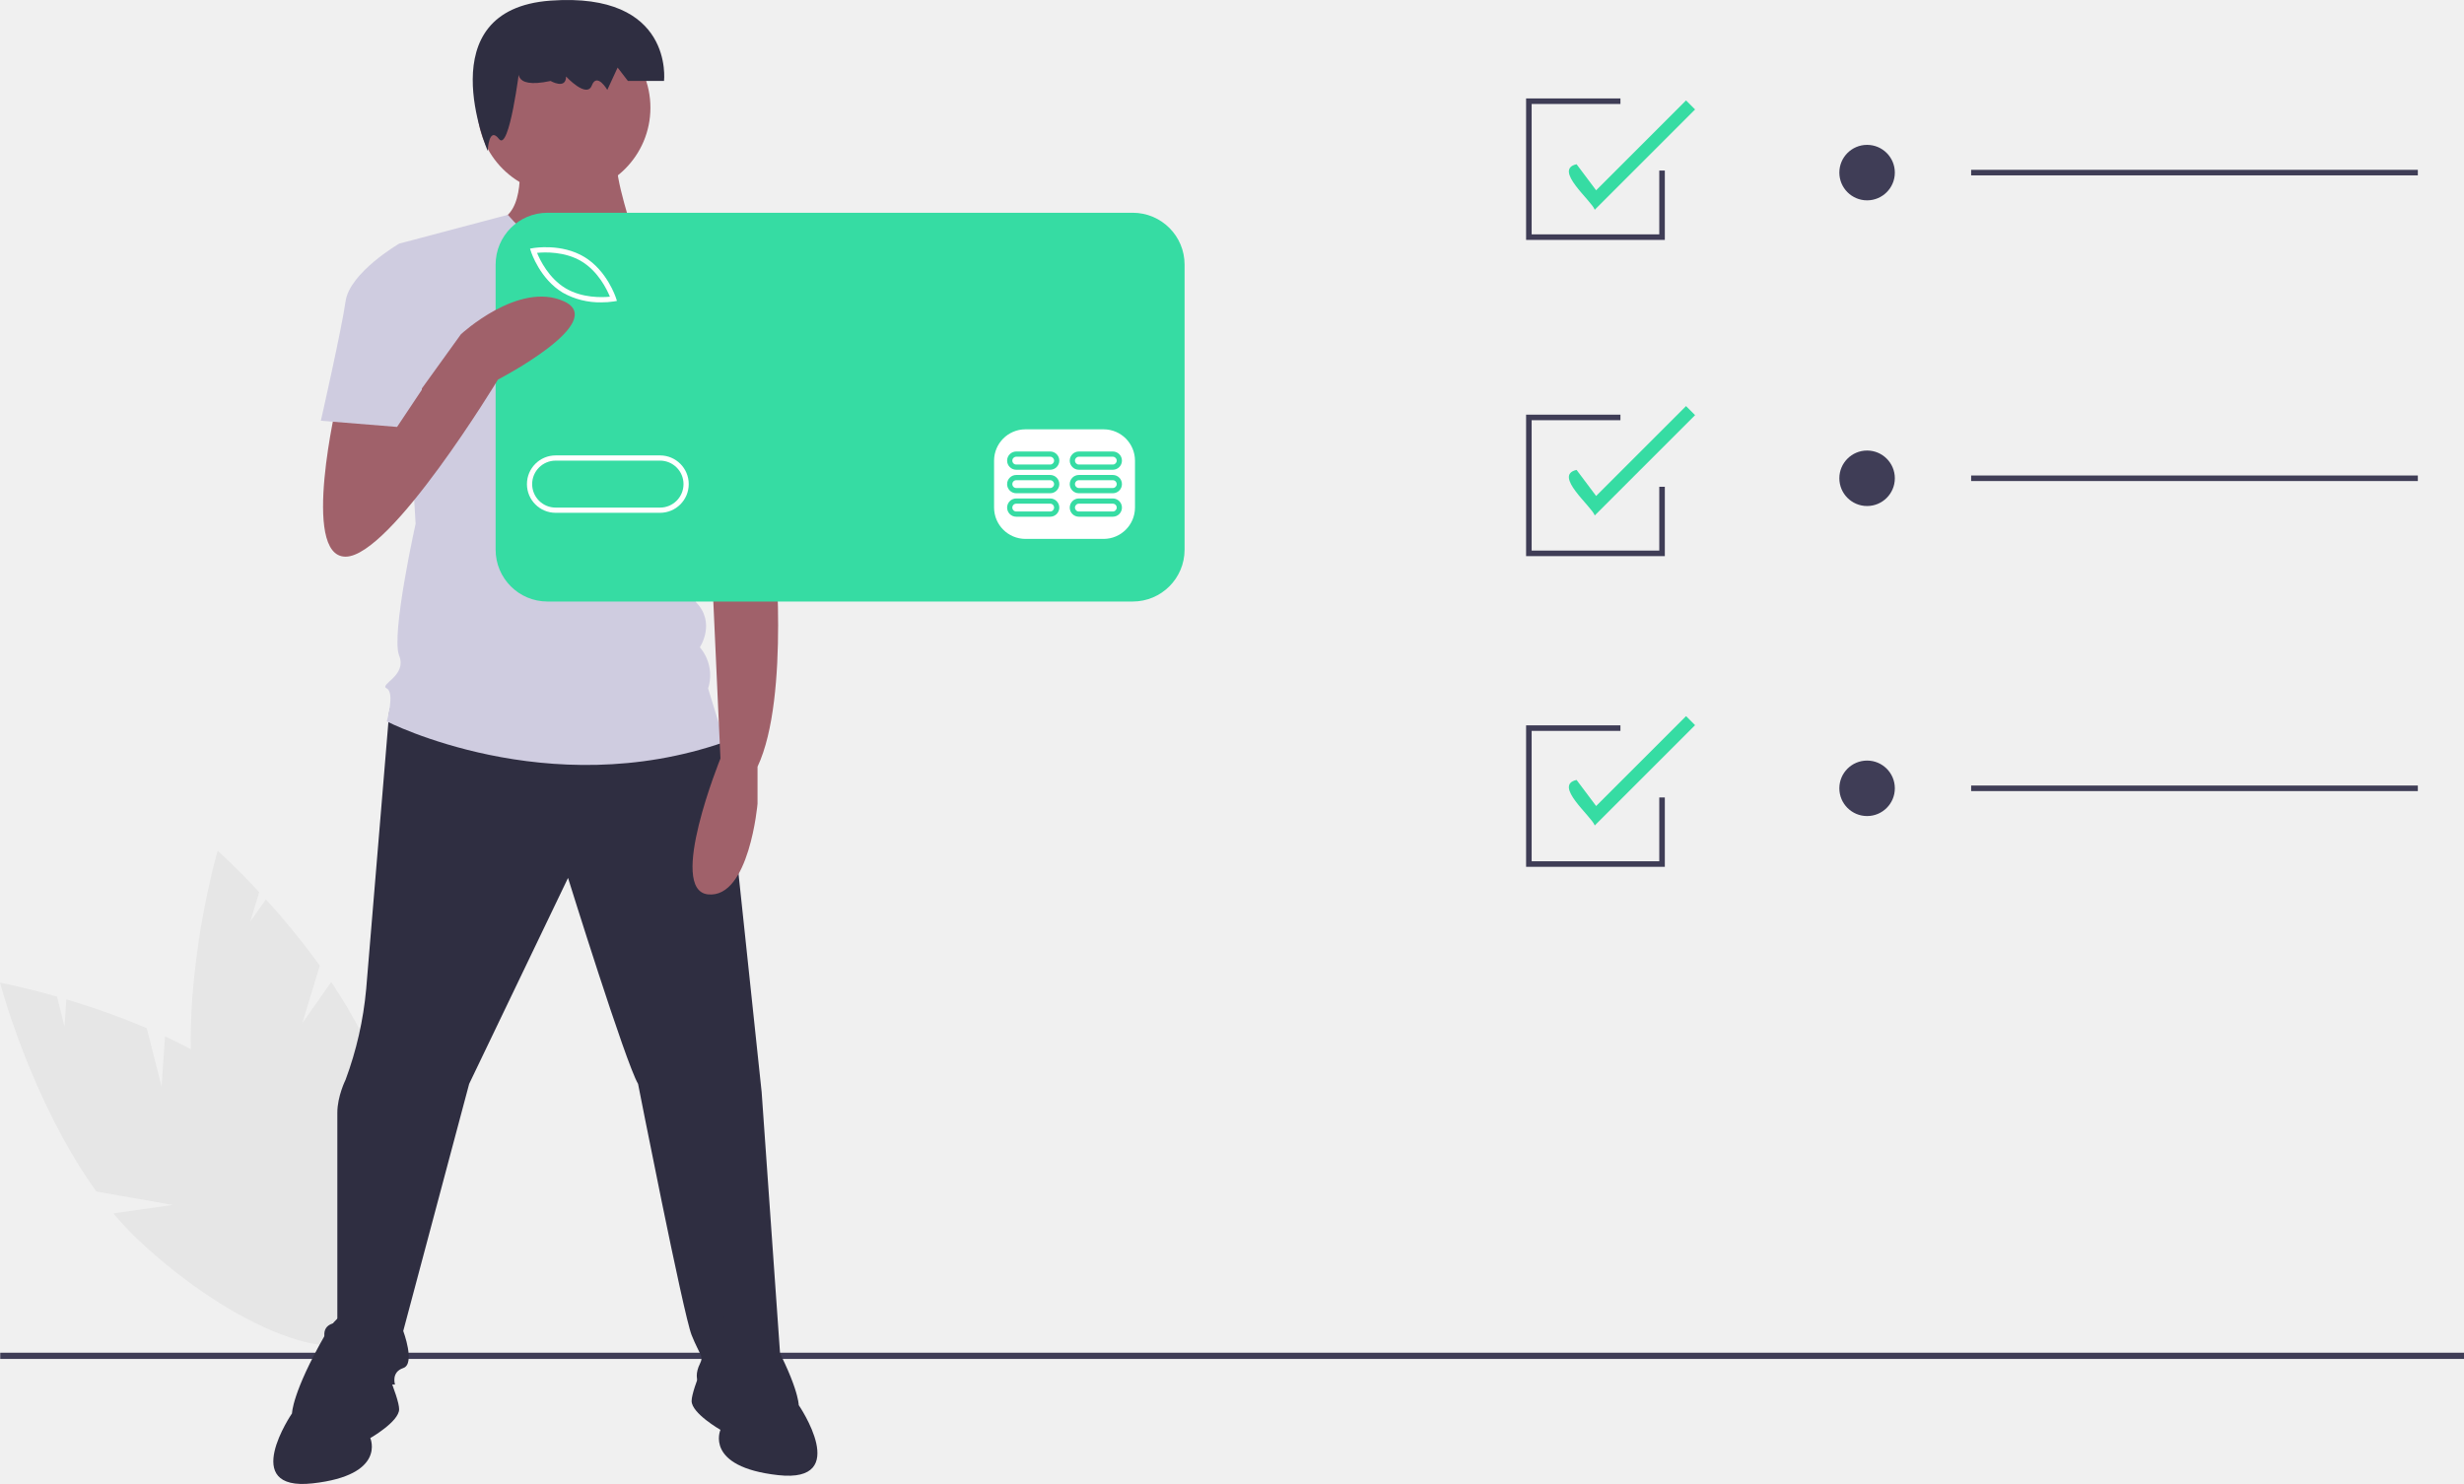
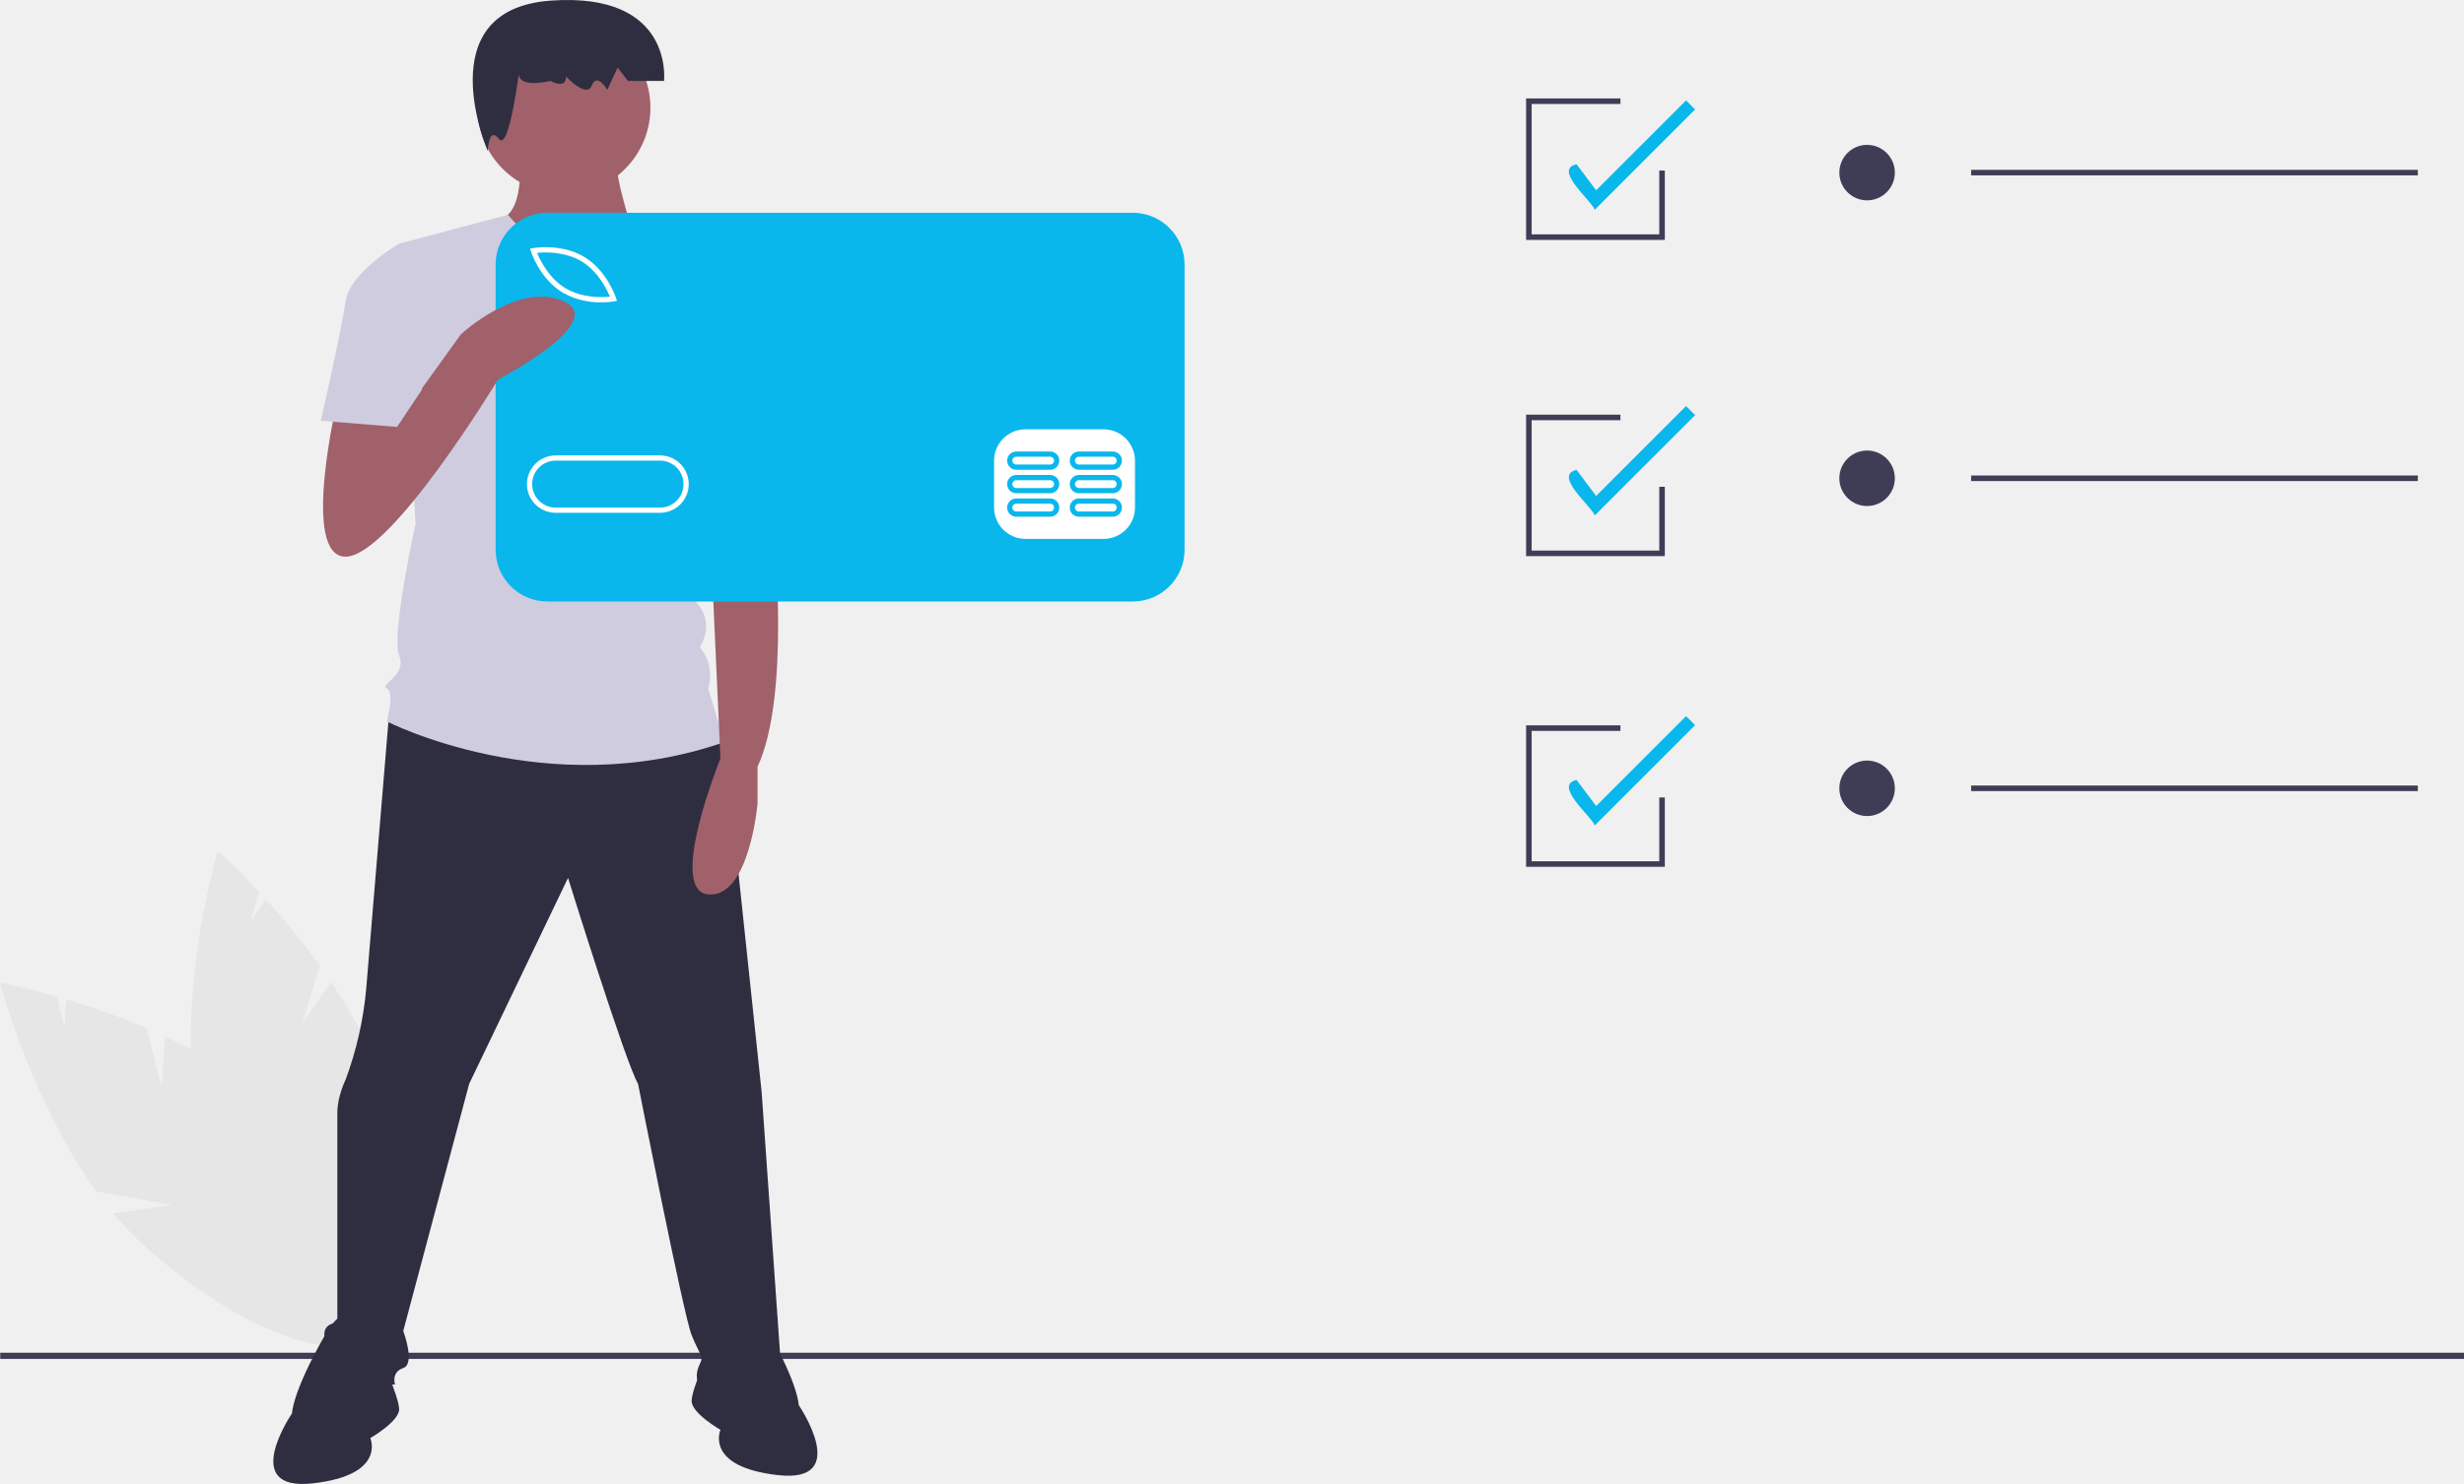
<svg xmlns="http://www.w3.org/2000/svg" id="a139742c-031f-4297-9910-0b661ecf4262" data-name="Layer 1" width="888.08" height="534.97" viewBox="0 0 888.08 534.97">
  <path d="M214.195,574.215l-5.333-21.034A273.135,273.135,0,0,0,179.884,542.785l-.673,9.775L176.48,541.791c-12.212-3.487-20.52-5.023-20.52-5.023s11.222,42.674,34.759,75.298l27.426,4.818-21.307,3.072a110.502,110.502,0,0,0,9.531,10.1c34.24,31.782,72.377,46.364,85.181,32.569s-4.573-50.742-38.813-82.524c-10.615-9.853-23.949-17.76-37.297-23.982Z" transform="translate(-155.9601 -182.5151)" fill="#e6e6e6" />
  <path d="M264.916,551.373l6.307-20.763a273.133,273.133,0,0,0-19.433-23.878l-5.629,8.02,3.229-10.631C240.739,494.823,234.421,489.214,234.421,489.214s-12.452,42.331-9.166,82.426l20.988,18.301-19.827-8.384a110.504,110.504,0,0,0,2.938,13.573c12.883,44.906,37.992,77.101,56.084,71.911s22.314-45.801,9.431-90.706c-3.994-13.921-11.322-27.582-19.531-39.809Z" transform="translate(-155.9601 -182.5151)" fill="#e6e6e6" />
  <rect x="0.08" y="487.65" width="888" height="2.241" fill="#3f3d56" />
  <path d="M296.338,438.128s-6.915,83.148-8.4,100.966a126.71,126.71,0,0,1-7.424,32.665s-2.97,5.939-2.97,11.878v75.723s-5.939,0-4.454,5.939,2.97,16.332,2.97,16.332h22.272s-1.485-4.454,2.97-5.939,0-13.363,0-13.363l23.756-89.086,35.634-74.238s20.787,66.815,25.241,74.238c0,0,16.332,83.147,19.302,90.571s4.454,7.424,2.97,10.393-1.485,5.939,0,7.424,29.695,0,29.695,0l-7.424-105.419L417.113,450.008l-68.299-20.787Z" transform="translate(-155.9601 -182.5151)" fill="#2f2e41" />
  <path d="M292.392,669.753s-7.424-26.726-19.302-5.939-11.878,28.211-11.878,28.211-19.302,28.211,7.424,25.241,20.787-16.332,20.787-16.332,10.393-5.939,10.393-10.393S292.392,669.753,292.392,669.753Z" transform="translate(-155.9601 -182.5151)" fill="#2f2e41" />
  <path d="M412.659,666.784s7.424-26.726,19.302-5.939,11.878,28.211,11.878,28.211,19.302,28.211-7.424,25.241-20.787-16.332-20.787-16.332-10.393-5.939-10.393-10.393S412.659,666.784,412.659,666.784Z" transform="translate(-155.9601 -182.5151)" fill="#2f2e41" />
  <path d="M342.874,237.686s2.97,19.302-5.939,23.756,19.302,20.787,26.726,20.787S384.448,267.381,384.448,267.381s-7.424-22.272-5.939-26.726Z" transform="translate(-155.9601 -182.5151)" fill="#a0616a" />
  <circle cx="203.247" cy="38.838" r="31.18" fill="#a0616a" />
  <path d="M420.082,285.198l-37.118-22.489s-21.119,23.973-43.967-2.752l-39.181,10.393,5.939,100.964s-8.909,40.089-5.939,47.513-7.424,10.393-4.454,11.878,0,11.878,0,11.878,57.906,29.695,121.751,7.424l-5.939-19.302a15.58,15.58,0,0,0-2.97-14.848s5.939-8.909-1.485-16.332c0,0,2.97-13.363-4.454-19.302l-1.485-20.787,4.454-10.393Z" transform="translate(-155.9601 -182.5151)" fill="#cfcce0" />
  <path d="M343.25,206.875s-3.717,8.045,11.152,4.827c0,0,5.576,3.218,5.576-1.609,0,0,7.435,8.045,9.293,3.218s5.576,1.609,5.576,1.609l3.717-8.045,3.717,4.827H395.292s3.717-32.179-40.89-28.961-22.663,54.202-22.663,54.202.359-9.152,4.077-4.325S343.25,206.875,343.25,206.875Z" transform="translate(-155.9601 -182.5151)" fill="#2f2e41" />
  <path d="M433.445,344.589l1.485,31.18s5.939,57.906-5.939,83.147v13.363s-2.97,34.15-17.817,32.665,4.454-48.997,4.454-48.997l-2.97-65.33L409.689,353.498Z" transform="translate(-155.9601 -182.5151)" fill="#a0616a" />
  <path d="M403.75,286.683l14.811-2.406a72.313,72.313,0,0,1,20.823,38.041c4.454,23.756,5.939,28.211,5.939,28.211L409.689,359.437l-19.302-37.119Z" transform="translate(-155.9601 -182.5151)" fill="#cfcce0" />
  <rect x="184.017" y="87.223" width="234.311" height="116.395" fill="#fff" />
-   <path d="M365.562,276.738c-6.02-3.62-13.278-3.344-16.037-3.067,1.051,2.565,4.204,9.109,10.223,12.731,6.034,3.629,13.283,3.344,16.038,3.07C374.736,286.907,371.583,280.361,365.562,276.738Z" transform="translate(-155.9601 -182.5151)" fill="#36dca3" />
-   <path d="M393.849,348.571H356.226a8.465,8.465,0,1,0,0,16.931h37.624a8.465,8.465,0,1,0,0-16.931Z" transform="translate(-155.9601 -182.5151)" fill="#36dca3" />
-   <path d="M564.221,259.215H353.278A18.686,18.686,0,0,0,334.592,277.901V380.677a18.686,18.686,0,0,0,18.686,18.686H564.221a18.686,18.686,0,0,0,18.686-18.686V277.901A18.686,18.686,0,0,0,564.221,259.215ZM348.059,271.961c.417-.075,10.294-1.756,18.473,3.165,8.179,4.921,11.321,14.436,11.451,14.838l.331,1.026-1.061.188a28.175,28.175,0,0,1-4.578.336,27.256,27.256,0,0,1-13.896-3.502c-8.179-4.92-11.321-14.435-11.45-14.837l-.331-1.026Zm45.79,95.421H356.226a10.346,10.346,0,0,1,0-20.693h37.624a10.346,10.346,0,1,1,0,20.693Zm171.187-1.881a11.32,11.32,0,0,1-11.287,11.287H525.531a11.32,11.32,0,0,1-11.287-11.287V348.571a11.32,11.32,0,0,1,11.287-11.287h28.218a11.32,11.32,0,0,1,11.287,11.287Z" transform="translate(-155.9601 -182.5151)" fill="#36dca3" />
-   <path d="M534.467,362.209H522.239a3.292,3.292,0,0,0,0,6.584H534.467a3.292,3.292,0,0,0,0-6.584Zm0,4.703H522.239a1.411,1.411,0,1,1,0-2.822H534.467a1.411,1.411,0,0,1,0,2.822Z" transform="translate(-155.9601 -182.5151)" fill="#36dca3" />
-   <path d="M557.041,362.209H544.813a3.292,3.292,0,0,0,0,6.584h12.228a3.292,3.292,0,0,0,0-6.584Zm0,4.703H544.813a1.411,1.411,0,1,1,0-2.822h12.228a1.411,1.411,0,0,1,0,2.822Z" transform="translate(-155.9601 -182.5151)" fill="#36dca3" />
-   <path d="M534.467,353.744H522.239a3.292,3.292,0,0,0,0,6.584H534.467a3.292,3.292,0,0,0,0-6.584Zm0,4.703H522.239a1.411,1.411,0,1,1,0-2.822H534.467a1.411,1.411,0,1,1,0,2.822Z" transform="translate(-155.9601 -182.5151)" fill="#36dca3" />
-   <path d="M557.041,353.744H544.813a3.292,3.292,0,0,0,0,6.584h12.228a3.292,3.292,0,0,0,0-6.584Zm0,4.703H544.813a1.411,1.411,0,1,1,0-2.822h12.228a1.411,1.411,0,1,1,0,2.822Z" transform="translate(-155.9601 -182.5151)" fill="#36dca3" />
-   <path d="M534.467,345.279H522.239a3.292,3.292,0,0,0,0,6.584H534.467a3.292,3.292,0,0,0,0-6.584Zm0,4.703H522.239a1.411,1.411,0,1,1,0-2.822H534.467a1.411,1.411,0,0,1,0,2.822Z" transform="translate(-155.9601 -182.5151)" fill="#36dca3" />
-   <path d="M557.041,345.279H544.813a3.292,3.292,0,0,0,0,6.584h12.228a3.292,3.292,0,0,0,0-6.584Zm0,4.703H544.813a1.411,1.411,0,1,1,0-2.822h12.228a1.411,1.411,0,0,1,0,2.822Z" transform="translate(-155.9601 -182.5151)" fill="#36dca3" />
+   <path d="M365.562,276.738c-6.02-3.62-13.278-3.344-16.037-3.067,1.051,2.565,4.204,9.109,10.223,12.731,6.034,3.629,13.283,3.344,16.038,3.07C374.736,286.907,371.583,280.361,365.562,276.738Z" transform="translate(-155.9601 -182.5151)" fill="#09b7ec" />
+   <path d="M393.849,348.571H356.226a8.465,8.465,0,1,0,0,16.931h37.624a8.465,8.465,0,1,0,0-16.931Z" transform="translate(-155.9601 -182.5151)" fill="#09b7ec" />
+   <path d="M564.221,259.215H353.278A18.686,18.686,0,0,0,334.592,277.901V380.677a18.686,18.686,0,0,0,18.686,18.686H564.221a18.686,18.686,0,0,0,18.686-18.686V277.901A18.686,18.686,0,0,0,564.221,259.215ZM348.059,271.961c.417-.075,10.294-1.756,18.473,3.165,8.179,4.921,11.321,14.436,11.451,14.838l.331,1.026-1.061.188a28.175,28.175,0,0,1-4.578.336,27.256,27.256,0,0,1-13.896-3.502c-8.179-4.92-11.321-14.435-11.45-14.837l-.331-1.026Zm45.79,95.421H356.226a10.346,10.346,0,0,1,0-20.693h37.624a10.346,10.346,0,1,1,0,20.693Zm171.187-1.881a11.32,11.32,0,0,1-11.287,11.287H525.531a11.32,11.32,0,0,1-11.287-11.287V348.571a11.32,11.32,0,0,1,11.287-11.287h28.218a11.32,11.32,0,0,1,11.287,11.287Z" transform="translate(-155.9601 -182.5151)" fill="#09b7ec" />
+   <path d="M534.467,362.209H522.239a3.292,3.292,0,0,0,0,6.584H534.467a3.292,3.292,0,0,0,0-6.584Zm0,4.703H522.239a1.411,1.411,0,1,1,0-2.822H534.467a1.411,1.411,0,0,1,0,2.822Z" transform="translate(-155.9601 -182.5151)" fill="#09b7ec" />
+   <path d="M557.041,362.209H544.813a3.292,3.292,0,0,0,0,6.584h12.228a3.292,3.292,0,0,0,0-6.584Zm0,4.703H544.813a1.411,1.411,0,1,1,0-2.822h12.228a1.411,1.411,0,0,1,0,2.822Z" transform="translate(-155.9601 -182.5151)" fill="#09b7ec" />
+   <path d="M534.467,353.744H522.239a3.292,3.292,0,0,0,0,6.584H534.467a3.292,3.292,0,0,0,0-6.584Zm0,4.703H522.239a1.411,1.411,0,1,1,0-2.822H534.467a1.411,1.411,0,1,1,0,2.822Z" transform="translate(-155.9601 -182.5151)" fill="#09b7ec" />
+   <path d="M557.041,353.744H544.813a3.292,3.292,0,0,0,0,6.584h12.228a3.292,3.292,0,0,0,0-6.584Zm0,4.703H544.813a1.411,1.411,0,1,1,0-2.822h12.228a1.411,1.411,0,1,1,0,2.822Z" transform="translate(-155.9601 -182.5151)" fill="#09b7ec" />
+   <path d="M534.467,345.279H522.239a3.292,3.292,0,0,0,0,6.584H534.467a3.292,3.292,0,0,0,0-6.584Zm0,4.703H522.239a1.411,1.411,0,1,1,0-2.822H534.467a1.411,1.411,0,0,1,0,2.822Z" transform="translate(-155.9601 -182.5151)" fill="#09b7ec" />
+   <path d="M557.041,345.279H544.813a3.292,3.292,0,0,0,0,6.584h12.228a3.292,3.292,0,0,0,0-6.584Zm0,4.703H544.813a1.411,1.411,0,1,1,0-2.822h12.228a1.411,1.411,0,0,1,0,2.822Z" transform="translate(-155.9601 -182.5151)" fill="#09b7ec" />
  <path d="M277.545,326.772s-13.363,56.421,2.97,56.421,54.936-63.845,54.936-63.845,40.089-20.787,23.756-28.211-37.119,11.878-37.119,11.878l-23.985,33.3-1.256-16.967Z" transform="translate(-155.9601 -182.5151)" fill="#a0616a" />
  <path d="M308.725,279.259l-8.909-8.909s-17.817,10.393-19.302,20.787-8.909,43.058-8.909,43.058l27.468,2.227,8.909-13.363Z" transform="translate(-155.9601 -182.5151)" fill="#cfcce0" />
-   <path d="M730.743,258.138c-1.119-3.303-15.145-14.53-6.55-16.417l7.049,9.399,32.407-32.406,3.259,3.259Z" transform="translate(-155.9601 -182.5151)" fill="#36dca3" />
-   <path d="M730.743,368.332c-1.119-3.303-15.145-14.53-6.55-16.417l7.049,9.399,32.407-32.406,3.259,3.259Z" transform="translate(-155.9601 -182.5151)" fill="#36dca3" />
-   <path d="M730.743,480.1c-1.119-3.303-15.145-14.53-6.55-16.417l7.049,9.399,32.407-32.406,3.259,3.259Z" transform="translate(-155.9601 -182.5151)" fill="#36dca3" />
+   <path d="M730.743,258.138c-1.119-3.303-15.145-14.53-6.55-16.417l7.049,9.399,32.407-32.406,3.259,3.259Z" transform="translate(-155.9601 -182.5151)" fill="#09b7ec" />
+   <path d="M730.743,368.332c-1.119-3.303-15.145-14.53-6.55-16.417l7.049,9.399,32.407-32.406,3.259,3.259Z" transform="translate(-155.9601 -182.5151)" fill="#09b7ec" />
+   <path d="M730.743,480.1c-1.119-3.303-15.145-14.53-6.55-16.417l7.049,9.399,32.407-32.406,3.259,3.259Z" transform="translate(-155.9601 -182.5151)" fill="#09b7ec" />
  <circle cx="672.941" cy="62.223" r="10" fill="#3f3d56" />
  <rect x="710.441" y="61.223" width="161" height="2" fill="#3f3d56" />
  <circle cx="672.941" cy="172.417" r="10" fill="#3f3d56" />
  <rect x="710.441" y="171.417" width="161" height="2" fill="#3f3d56" />
  <circle cx="672.941" cy="284.185" r="10" fill="#3f3d56" />
  <rect x="710.441" y="283.185" width="161" height="2" fill="#3f3d56" />
  <polygon points="600.04 312.485 550.04 312.485 550.04 261.485 584.04 261.485 584.04 263.485 552.04 263.485 552.04 310.485 598.04 310.485 598.04 287.485 600.04 287.485 600.04 312.485" fill="#3f3d56" />
  <polygon points="600.04 200.485 550.04 200.485 550.04 149.485 584.04 149.485 584.04 151.485 552.04 151.485 552.04 198.485 598.04 198.485 598.04 175.485 600.04 175.485 600.04 200.485" fill="#3f3d56" />
  <polygon points="600.04 86.485 550.04 86.485 550.04 35.485 584.04 35.485 584.04 37.485 552.04 37.485 552.04 84.485 598.04 84.485 598.04 61.485 600.04 61.485 600.04 86.485" fill="#3f3d56" />
</svg>
